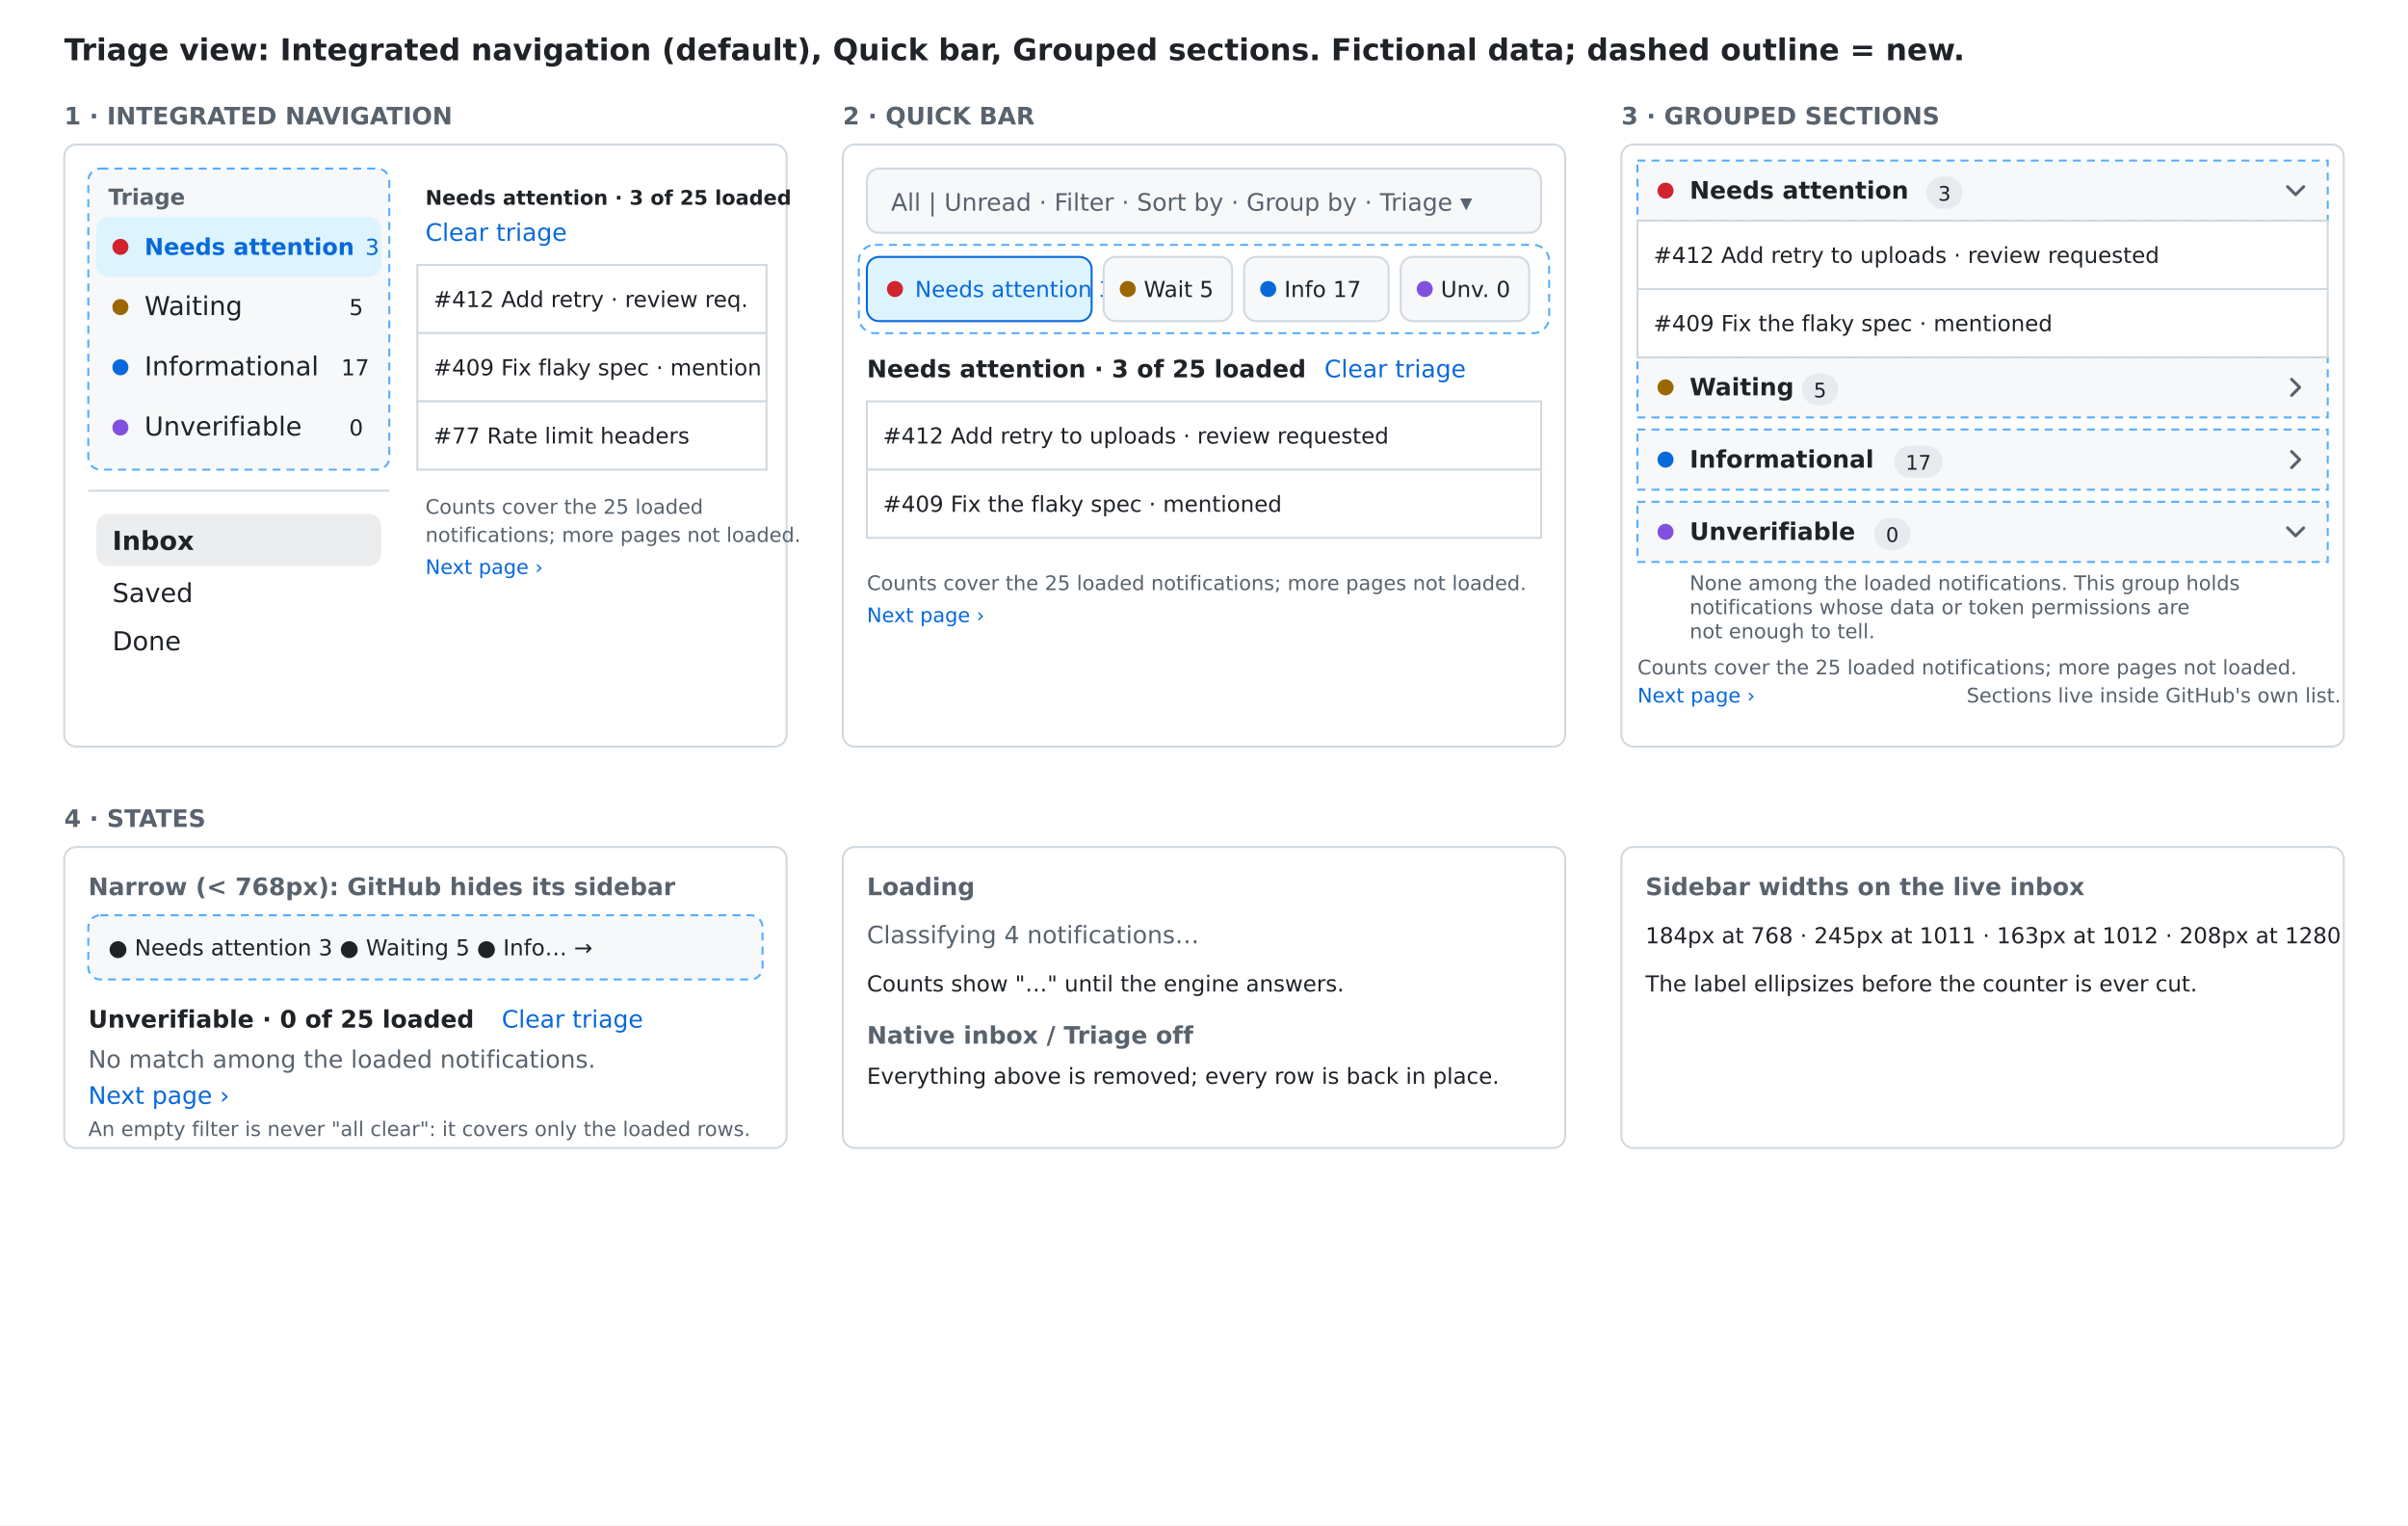
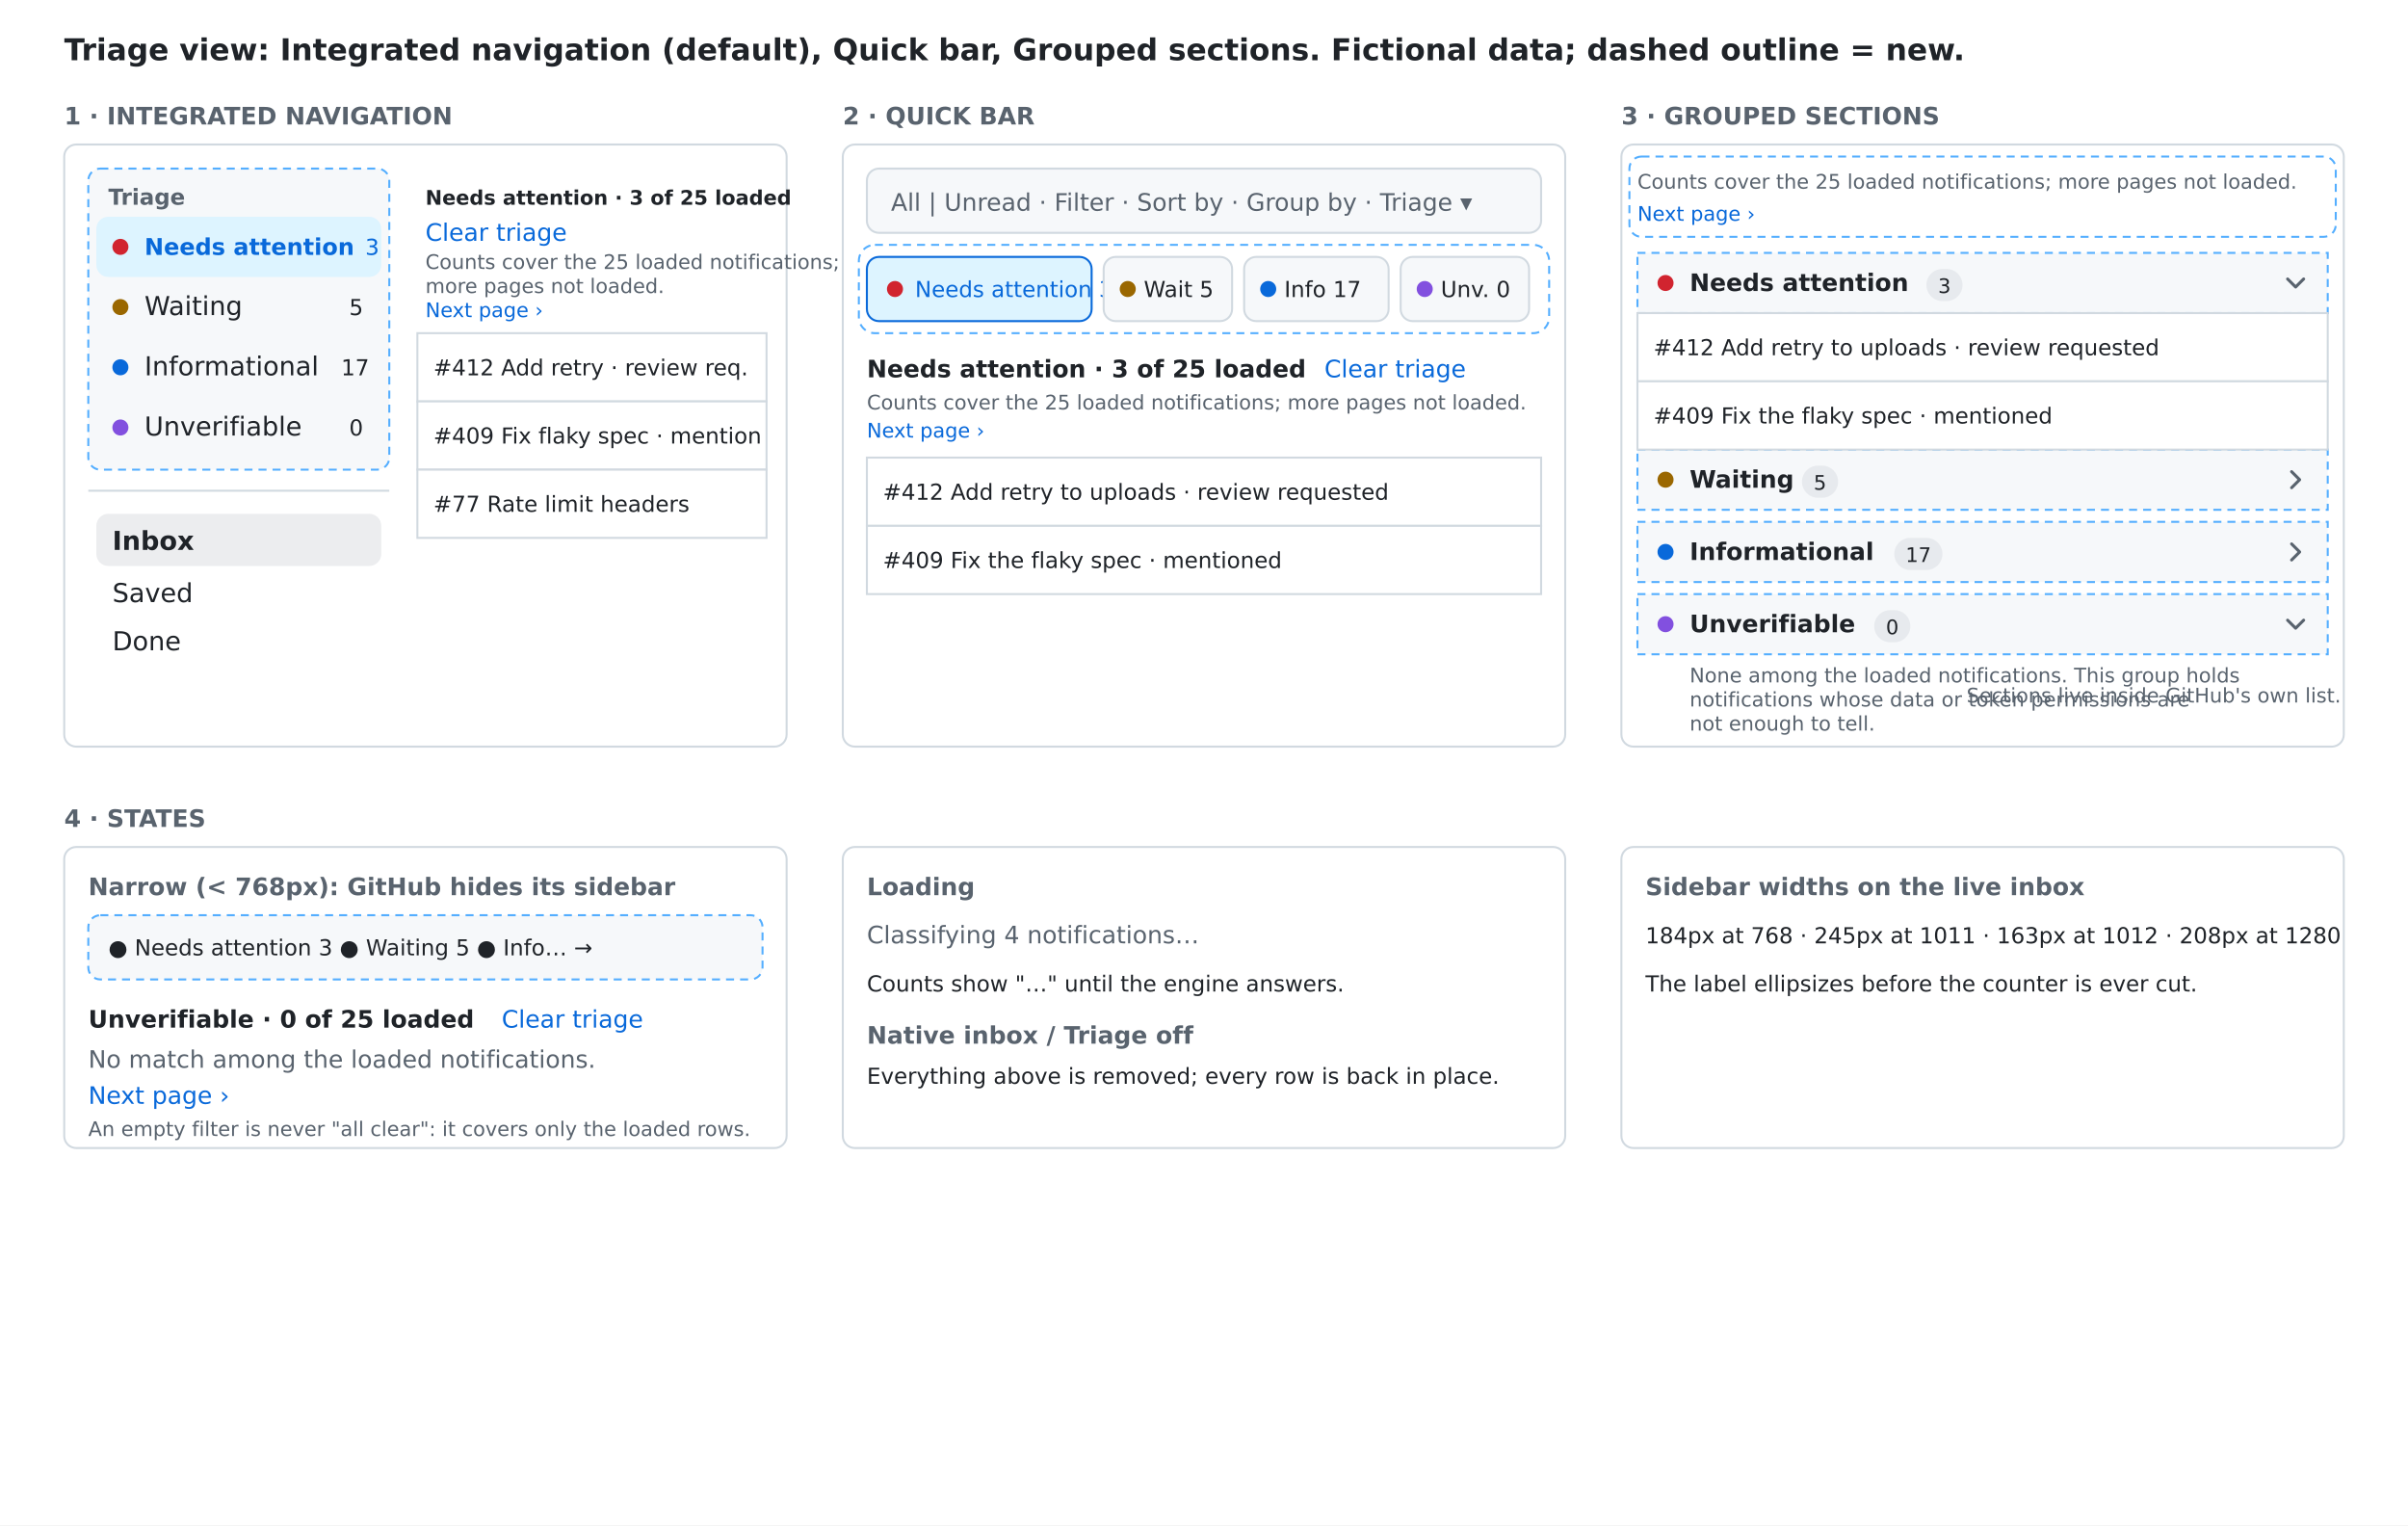
<svg xmlns="http://www.w3.org/2000/svg" width="1200" height="760" viewBox="0 0 1200 760" font-family="DejaVu Sans, sans-serif">
  <rect width="1200" height="760" fill="#fff" />
  <text x="32" y="30" font-size="15" font-weight="600" fill="#1f2328">Triage view: Integrated navigation (default), Quick bar, Grouped sections. Fictional data; dashed outline = new.</text>
  <text x="32" y="62" font-size="12" font-weight="600" fill="#59636e">1 · INTEGRATED NAVIGATION</text>
  <rect x="32" y="72" width="360" height="300" rx="6" fill="#fff" stroke="#d1d9e0" />
  <rect x="44" y="84" width="150" height="150" rx="6" fill="#f6f8fa" stroke="#54aeff" stroke-dasharray="4 3" />
  <text x="54" y="102" font-size="11" font-weight="600" fill="#59636e">Triage</text>
  <rect x="48" y="108" width="142" height="30" rx="6" fill="#ddf4ff" />
  <circle cx="60" cy="123" r="4" fill="#d1242f" />
  <text x="72" y="127" font-size="11.5" font-weight="600" fill="#0969da">Needs attention</text>
  <text x="182" y="127" font-size="11" fill="#0969da">3</text>
  <circle cx="60" cy="153" r="4" fill="#9a6700" />
  <text x="72" y="157" font-size="13" fill="#1f2328">Waiting</text>
  <text x="174" y="157" font-size="11" fill="#1f2328">5</text>
  <circle cx="60" cy="183" r="4" fill="#0969da" />
  <text x="72" y="187" font-size="13" fill="#1f2328">Informational</text>
  <text x="170" y="187" font-size="11" fill="#1f2328">17</text>
  <circle cx="60" cy="213" r="4" fill="#8250df" />
  <text x="72" y="217" font-size="13" fill="#1f2328">Unverifiable</text>
  <text x="174" y="217" font-size="11" fill="#1f2328">0</text>
  <line x1="44" y1="244.5" x2="194" y2="244.5" stroke="#d1d9e0" />
  <rect x="48" y="256" width="142" height="26" rx="6" fill="#818b9826" />
  <text x="56" y="274" font-size="13" font-weight="600" fill="#1f2328">Inbox</text>
  <text x="56" y="300" font-size="13" fill="#1f2328">Saved</text>
  <text x="56" y="324" font-size="13" fill="#1f2328">Done</text>
  <text x="212" y="102" font-size="10" font-weight="600" fill="#1f2328">Needs attention · 3 of 25 loaded</text>
  <text x="212" y="120" font-size="12" fill="#0969da">Clear triage</text>
-   <g fill="#fff" stroke="#d1d9e0">
-     <rect x="208" y="132" width="174" height="34" />
-     <rect x="208" y="166" width="174" height="34" />
-     <rect x="208" y="200" width="174" height="34" />
+   <text x="212" y="134" font-size="10" fill="#59636e">Counts cover the 25 loaded notifications;</text>
+   <text x="212" y="146" font-size="10" fill="#59636e">more pages not loaded.</text>
+   <text x="212" y="158" font-size="10" fill="#0969da">Next page ›</text>
+   <g transform="translate(0,34)">
+     <g fill="#fff" stroke="#d1d9e0">
+       <rect x="208" y="132" width="174" height="34" />
+       <rect x="208" y="166" width="174" height="34" />
+       <rect x="208" y="200" width="174" height="34" />
+     </g>
+     <g font-size="11" fill="#1f2328">
+       <text x="216" y="153">#412 Add retry · review req.</text>
+       <text x="216" y="187">#409 Fix flaky spec · mention</text>
+       <text x="216" y="221">#77 Rate limit headers</text>
+     </g>
  </g>
-   <g font-size="11" fill="#1f2328">
-     <text x="216" y="153">#412 Add retry · review req.</text>
-     <text x="216" y="187">#409 Fix flaky spec · mention</text>
-     <text x="216" y="221">#77 Rate limit headers</text>
-   </g>
-   <text x="212" y="256" font-size="10" fill="#59636e">Counts cover the 25 loaded</text>
-   <text x="212" y="270" font-size="10" fill="#59636e">notifications; more pages not loaded.</text>
-   <text x="212" y="286" font-size="10" fill="#0969da">Next page ›</text>
  <text x="420" y="62" font-size="12" font-weight="600" fill="#59636e">2 · QUICK BAR</text>
  <rect x="420" y="72" width="360" height="300" rx="6" fill="#fff" stroke="#d1d9e0" />
  <rect x="432" y="84" width="336" height="32" rx="6" fill="#f6f8fa" stroke="#d1d9e0" />
  <text x="444" y="105" font-size="12" fill="#59636e">All | Unread · Filter · Sort by · Group by · Triage ▾</text>
  <g stroke="#54aeff" stroke-dasharray="4 3" fill="none">
    <rect x="428" y="122" width="344" height="44" rx="8" />
  </g>
  <rect x="432" y="128" width="112" height="32" rx="6" fill="#ddf4ff" stroke="#0969da" />
  <circle cx="446" cy="144" r="4" fill="#d1242f" />
  <text x="456" y="148" font-size="11" font-weight="500" fill="#0969da">Needs attention 3</text>
  <rect x="550" y="128" width="64" height="32" rx="6" fill="#f6f8fa" stroke="#d1d9e0" />
  <circle cx="562" cy="144" r="4" fill="#9a6700" />
  <text x="570" y="148" font-size="11" fill="#1f2328">Wait 5</text>
  <rect x="620" y="128" width="72" height="32" rx="6" fill="#f6f8fa" stroke="#d1d9e0" />
  <circle cx="632" cy="144" r="4" fill="#0969da" />
  <text x="640" y="148" font-size="11" fill="#1f2328">Info 17</text>
  <rect x="698" y="128" width="64" height="32" rx="6" fill="#f6f8fa" stroke="#d1d9e0" />
  <circle cx="710" cy="144" r="4" fill="#8250df" />
  <text x="718" y="148" font-size="11" fill="#1f2328">Unv. 0</text>
  <text x="432" y="188" font-size="12" font-weight="600" fill="#1f2328">Needs attention · 3 of 25 loaded</text>
  <text x="660" y="188" font-size="12" fill="#0969da">Clear triage</text>
-   <g fill="#fff" stroke="#d1d9e0">
-     <rect x="432" y="200" width="336" height="34" />
-     <rect x="432" y="234" width="336" height="34" />
+   <text x="432" y="204" font-size="10" fill="#59636e">Counts cover the 25 loaded notifications; more pages not loaded.</text>
+   <text x="432" y="218" font-size="10" fill="#0969da">Next page ›</text>
+   <g transform="translate(0,28)">
+     <g fill="#fff" stroke="#d1d9e0">
+       <rect x="432" y="200" width="336" height="34" />
+       <rect x="432" y="234" width="336" height="34" />
+     </g>
+     <g font-size="11" fill="#1f2328">
+       <text x="440" y="221">#412 Add retry to uploads · review requested</text>
+       <text x="440" y="255">#409 Fix the flaky spec · mentioned</text>
+     </g>
  </g>
-   <g font-size="11" fill="#1f2328">
-     <text x="440" y="221">#412 Add retry to uploads · review requested</text>
-     <text x="440" y="255">#409 Fix the flaky spec · mentioned</text>
-   </g>
-   <text x="432" y="294" font-size="10" fill="#59636e">Counts cover the 25 loaded notifications; more pages not loaded.</text>
-   <text x="432" y="310" font-size="10" fill="#0969da">Next page ›</text>
  <text x="808" y="62" font-size="12" font-weight="600" fill="#59636e">3 · GROUPED SECTIONS</text>
  <rect x="808" y="72" width="360" height="300" rx="6" fill="#fff" stroke="#d1d9e0" />
-   <g stroke="#54aeff" stroke-dasharray="4 3" fill="#f6f8fa">
-     <rect x="816" y="80" width="344" height="30" />
-     <rect x="816" y="178" width="344" height="30" />
-     <rect x="816" y="214" width="344" height="30" />
-     <rect x="816" y="250" width="344" height="30" />
+   <g stroke="#54aeff" stroke-dasharray="4 3" fill="none">
+     <rect x="812" y="78" width="352" height="40" rx="6" />
  </g>
-   <circle cx="830" cy="95" r="4" fill="#d1242f" />
-   <text x="842" y="99" font-size="12" font-weight="600" fill="#1f2328">Needs attention</text>
-   <rect x="960" y="88" width="18" height="16" rx="8" fill="#818b981f" />
-   <text x="969.0" y="100" font-size="10" text-anchor="middle" fill="#1f2328">3</text>
-   <path d="M1140 93 l4 4 l4 -4" fill="none" stroke="#59636e" stroke-width="1.5" stroke-linecap="round" stroke-linejoin="round" />
-   <g fill="#fff" stroke="#d1d9e0">
-     <rect x="816" y="110" width="344" height="34" />
-     <rect x="816" y="144" width="344" height="34" />
+   <text x="816" y="94" font-size="10" fill="#59636e">Counts cover the 25 loaded notifications; more pages not loaded.</text>
+   <text x="816" y="110" font-size="10" fill="#0969da">Next page ›</text>
+   <g transform="translate(0,46)">
+     <g stroke="#54aeff" stroke-dasharray="4 3" fill="#f6f8fa">
+       <rect x="816" y="80" width="344" height="30" />
+       <rect x="816" y="178" width="344" height="30" />
+       <rect x="816" y="214" width="344" height="30" />
+       <rect x="816" y="250" width="344" height="30" />
+     </g>
+     <circle cx="830" cy="95" r="4" fill="#d1242f" />
+     <text x="842" y="99" font-size="12" font-weight="600" fill="#1f2328">Needs attention</text>
+     <rect x="960" y="88" width="18" height="16" rx="8" fill="#818b981f" />
+     <text x="969.0" y="100" font-size="10" text-anchor="middle" fill="#1f2328">3</text>
+     <path d="M1140 93 l4 4 l4 -4" fill="none" stroke="#59636e" stroke-width="1.5" stroke-linecap="round" stroke-linejoin="round" />
+     <g fill="#fff" stroke="#d1d9e0">
+       <rect x="816" y="110" width="344" height="34" />
+       <rect x="816" y="144" width="344" height="34" />
+     </g>
+     <g font-size="11" fill="#1f2328">
+       <text x="824" y="131">#412 Add retry to uploads · review requested</text>
+       <text x="824" y="165">#409 Fix the flaky spec · mentioned</text>
+     </g>
+     <circle cx="830" cy="193" r="4" fill="#9a6700" />
+     <text x="842" y="197" font-size="12" font-weight="600" fill="#1f2328">Waiting</text>
+     <rect x="898" y="186" width="18" height="16" rx="8" fill="#818b981f" />
+     <text x="907.0" y="198" font-size="10" text-anchor="middle" fill="#1f2328">5</text>
+     <path d="M1142 189 l4 4 l-4 4" fill="none" stroke="#59636e" stroke-width="1.5" stroke-linecap="round" stroke-linejoin="round" />
+     <circle cx="830" cy="229" r="4" fill="#0969da" />
+     <text x="842" y="233" font-size="12" font-weight="600" fill="#1f2328">Informational</text>
+     <rect x="944" y="222" width="24" height="16" rx="8" fill="#818b981f" />
+     <text x="956.0" y="234" font-size="10" text-anchor="middle" fill="#1f2328">17</text>
+     <path d="M1142 225 l4 4 l-4 4" fill="none" stroke="#59636e" stroke-width="1.5" stroke-linecap="round" stroke-linejoin="round" />
+     <circle cx="830" cy="265" r="4" fill="#8250df" />
+     <text x="842" y="269" font-size="12" font-weight="600" fill="#1f2328">Unverifiable</text>
+     <rect x="934" y="258" width="18" height="16" rx="8" fill="#818b981f" />
+     <text x="943.0" y="270" font-size="10" text-anchor="middle" fill="#1f2328">0</text>
+     <path d="M1140 263 l4 4 l4 -4" fill="none" stroke="#59636e" stroke-width="1.5" stroke-linecap="round" stroke-linejoin="round" />
+     <text x="842" y="294" font-size="10" fill="#59636e">None among the loaded notifications. This group holds</text>
+     <text x="842" y="306" font-size="10" fill="#59636e">notifications whose data or token permissions are</text>
+     <text x="842" y="318" font-size="10" fill="#59636e">not enough to tell.</text>
  </g>
-   <g font-size="11" fill="#1f2328">
-     <text x="824" y="131">#412 Add retry to uploads · review requested</text>
-     <text x="824" y="165">#409 Fix the flaky spec · mentioned</text>
-   </g>
-   <circle cx="830" cy="193" r="4" fill="#9a6700" />
-   <text x="842" y="197" font-size="12" font-weight="600" fill="#1f2328">Waiting</text>
-   <rect x="898" y="186" width="18" height="16" rx="8" fill="#818b981f" />
-   <text x="907.0" y="198" font-size="10" text-anchor="middle" fill="#1f2328">5</text>
-   <path d="M1142 189 l4 4 l-4 4" fill="none" stroke="#59636e" stroke-width="1.5" stroke-linecap="round" stroke-linejoin="round" />
-   <circle cx="830" cy="229" r="4" fill="#0969da" />
-   <text x="842" y="233" font-size="12" font-weight="600" fill="#1f2328">Informational</text>
-   <rect x="944" y="222" width="24" height="16" rx="8" fill="#818b981f" />
-   <text x="956.0" y="234" font-size="10" text-anchor="middle" fill="#1f2328">17</text>
-   <path d="M1142 225 l4 4 l-4 4" fill="none" stroke="#59636e" stroke-width="1.5" stroke-linecap="round" stroke-linejoin="round" />
-   <circle cx="830" cy="265" r="4" fill="#8250df" />
-   <text x="842" y="269" font-size="12" font-weight="600" fill="#1f2328">Unverifiable</text>
-   <rect x="934" y="258" width="18" height="16" rx="8" fill="#818b981f" />
-   <text x="943.0" y="270" font-size="10" text-anchor="middle" fill="#1f2328">0</text>
-   <path d="M1140 263 l4 4 l4 -4" fill="none" stroke="#59636e" stroke-width="1.5" stroke-linecap="round" stroke-linejoin="round" />
-   <text x="842" y="294" font-size="10" fill="#59636e">None among the loaded notifications. This group holds</text>
-   <text x="842" y="306" font-size="10" fill="#59636e">notifications whose data or token permissions are</text>
-   <text x="842" y="318" font-size="10" fill="#59636e">not enough to tell.</text>
-   <text x="816" y="336" font-size="10" fill="#59636e">Counts cover the 25 loaded notifications; more pages not loaded.</text>
-   <text x="816" y="350" font-size="10" fill="#0969da">Next page ›</text>
  <text x="980" y="350" font-size="10" fill="#59636e">Sections live inside GitHub's own list.</text>
  <text x="32" y="412" font-size="12" font-weight="600" fill="#59636e">4 · STATES</text>
  <rect x="32" y="422" width="360" height="150" rx="6" fill="#fff" stroke="#d1d9e0" />
  <text x="44" y="446" font-size="12" font-weight="600" fill="#59636e">Narrow (&lt; 768px): GitHub hides its sidebar</text>
  <rect x="44" y="456" width="336" height="32" rx="6" fill="#f6f8fa" stroke="#54aeff" stroke-dasharray="4 3" />
  <text x="54" y="476" font-size="11" fill="#1f2328">● Needs attention 3   ● Waiting 5   ● Info… →</text>
  <text x="44" y="512" font-size="12" font-weight="600" fill="#1f2328">Unverifiable · 0 of 25 loaded</text>
  <text x="250" y="512" font-size="12" fill="#0969da">Clear triage</text>
  <text x="44" y="532" font-size="12" fill="#59636e">No match among the loaded notifications.</text>
  <text x="44" y="550" font-size="12" fill="#0969da">Next page ›</text>
  <text x="44" y="566" font-size="10" fill="#59636e">An empty filter is never "all clear": it covers only the loaded rows.</text>
  <rect x="420" y="422" width="360" height="150" rx="6" fill="#fff" stroke="#d1d9e0" />
  <text x="432" y="446" font-size="12" font-weight="600" fill="#59636e">Loading</text>
  <text x="432" y="470" font-size="12" fill="#59636e">Classifying 4 notifications…</text>
  <text x="432" y="494" font-size="11" fill="#1f2328">Counts show "…" until the engine answers.</text>
  <text x="432" y="520" font-size="12" font-weight="600" fill="#59636e">Native inbox / Triage off</text>
  <text x="432" y="540" font-size="11" fill="#1f2328">Everything above is removed; every row is back in place.</text>
  <rect x="808" y="422" width="360" height="150" rx="6" fill="#fff" stroke="#d1d9e0" />
  <text x="820" y="446" font-size="12" font-weight="600" fill="#59636e">Sidebar widths on the live inbox</text>
  <text x="820" y="470" font-size="11" fill="#1f2328">184px at 768 · 245px at 1011 · 163px at 1012 · 208px at 1280</text>
  <text x="820" y="494" font-size="11" fill="#1f2328">The label ellipsizes before the counter is ever cut.</text>
</svg>
